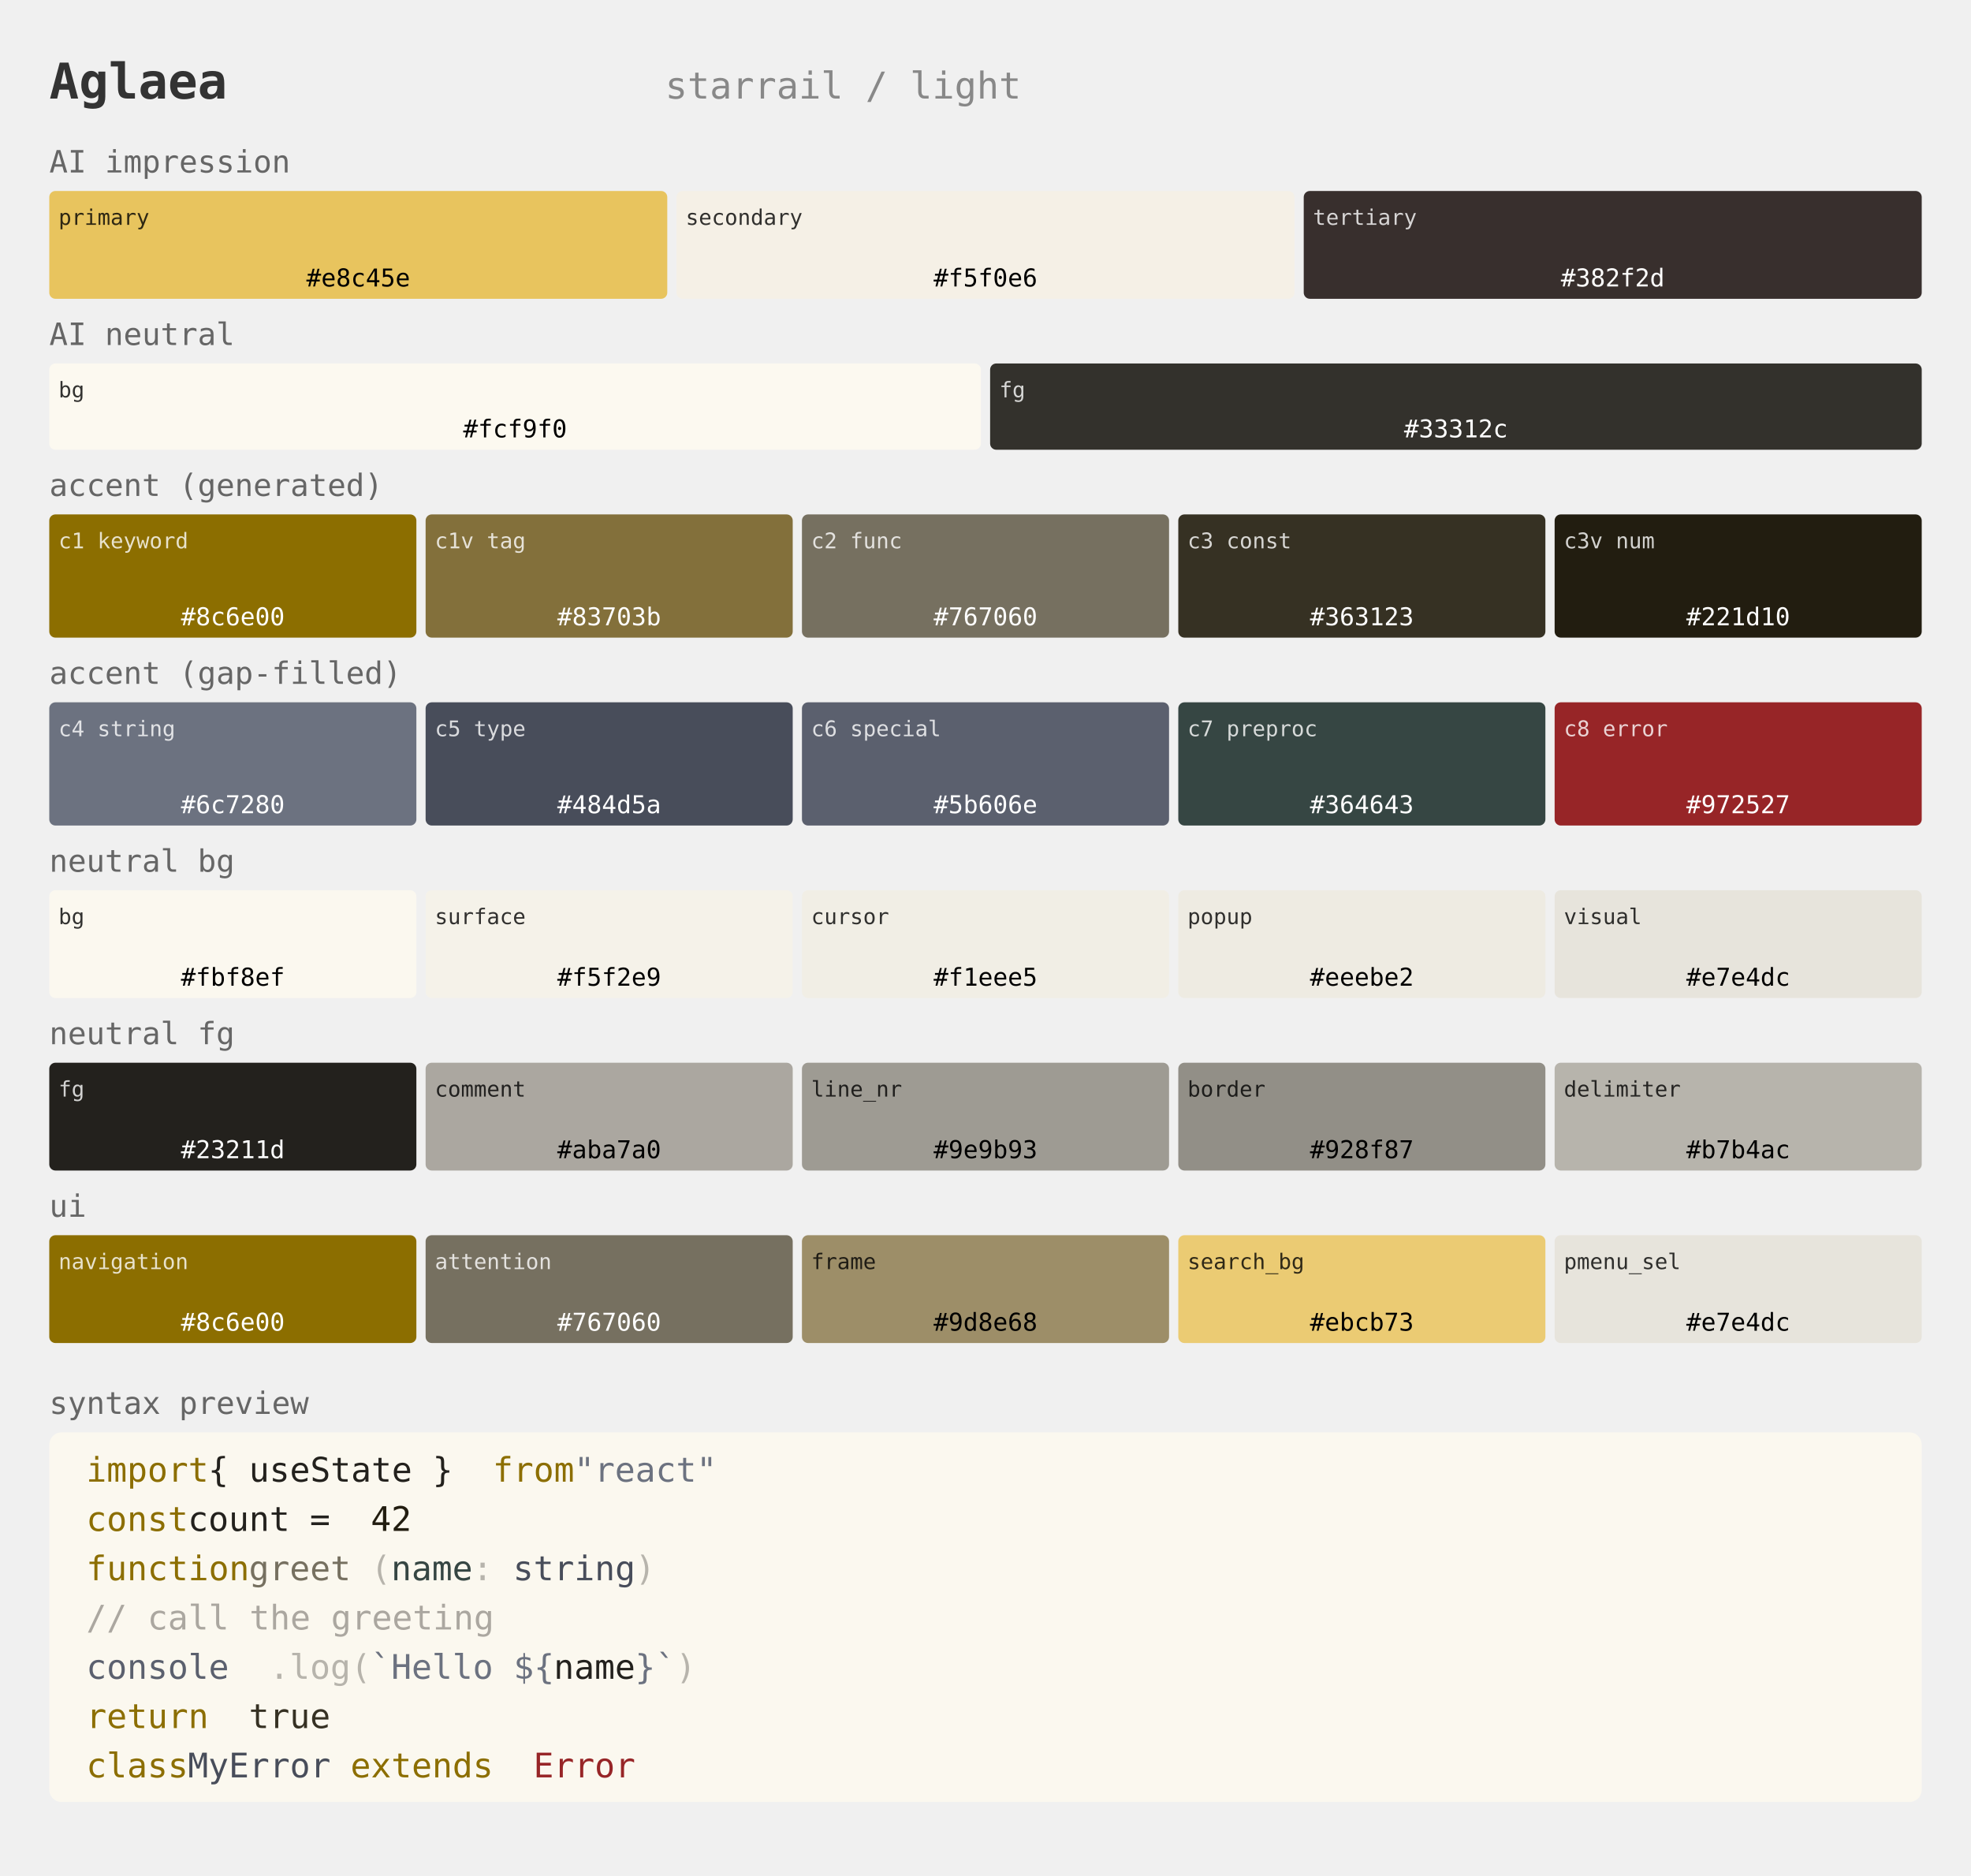
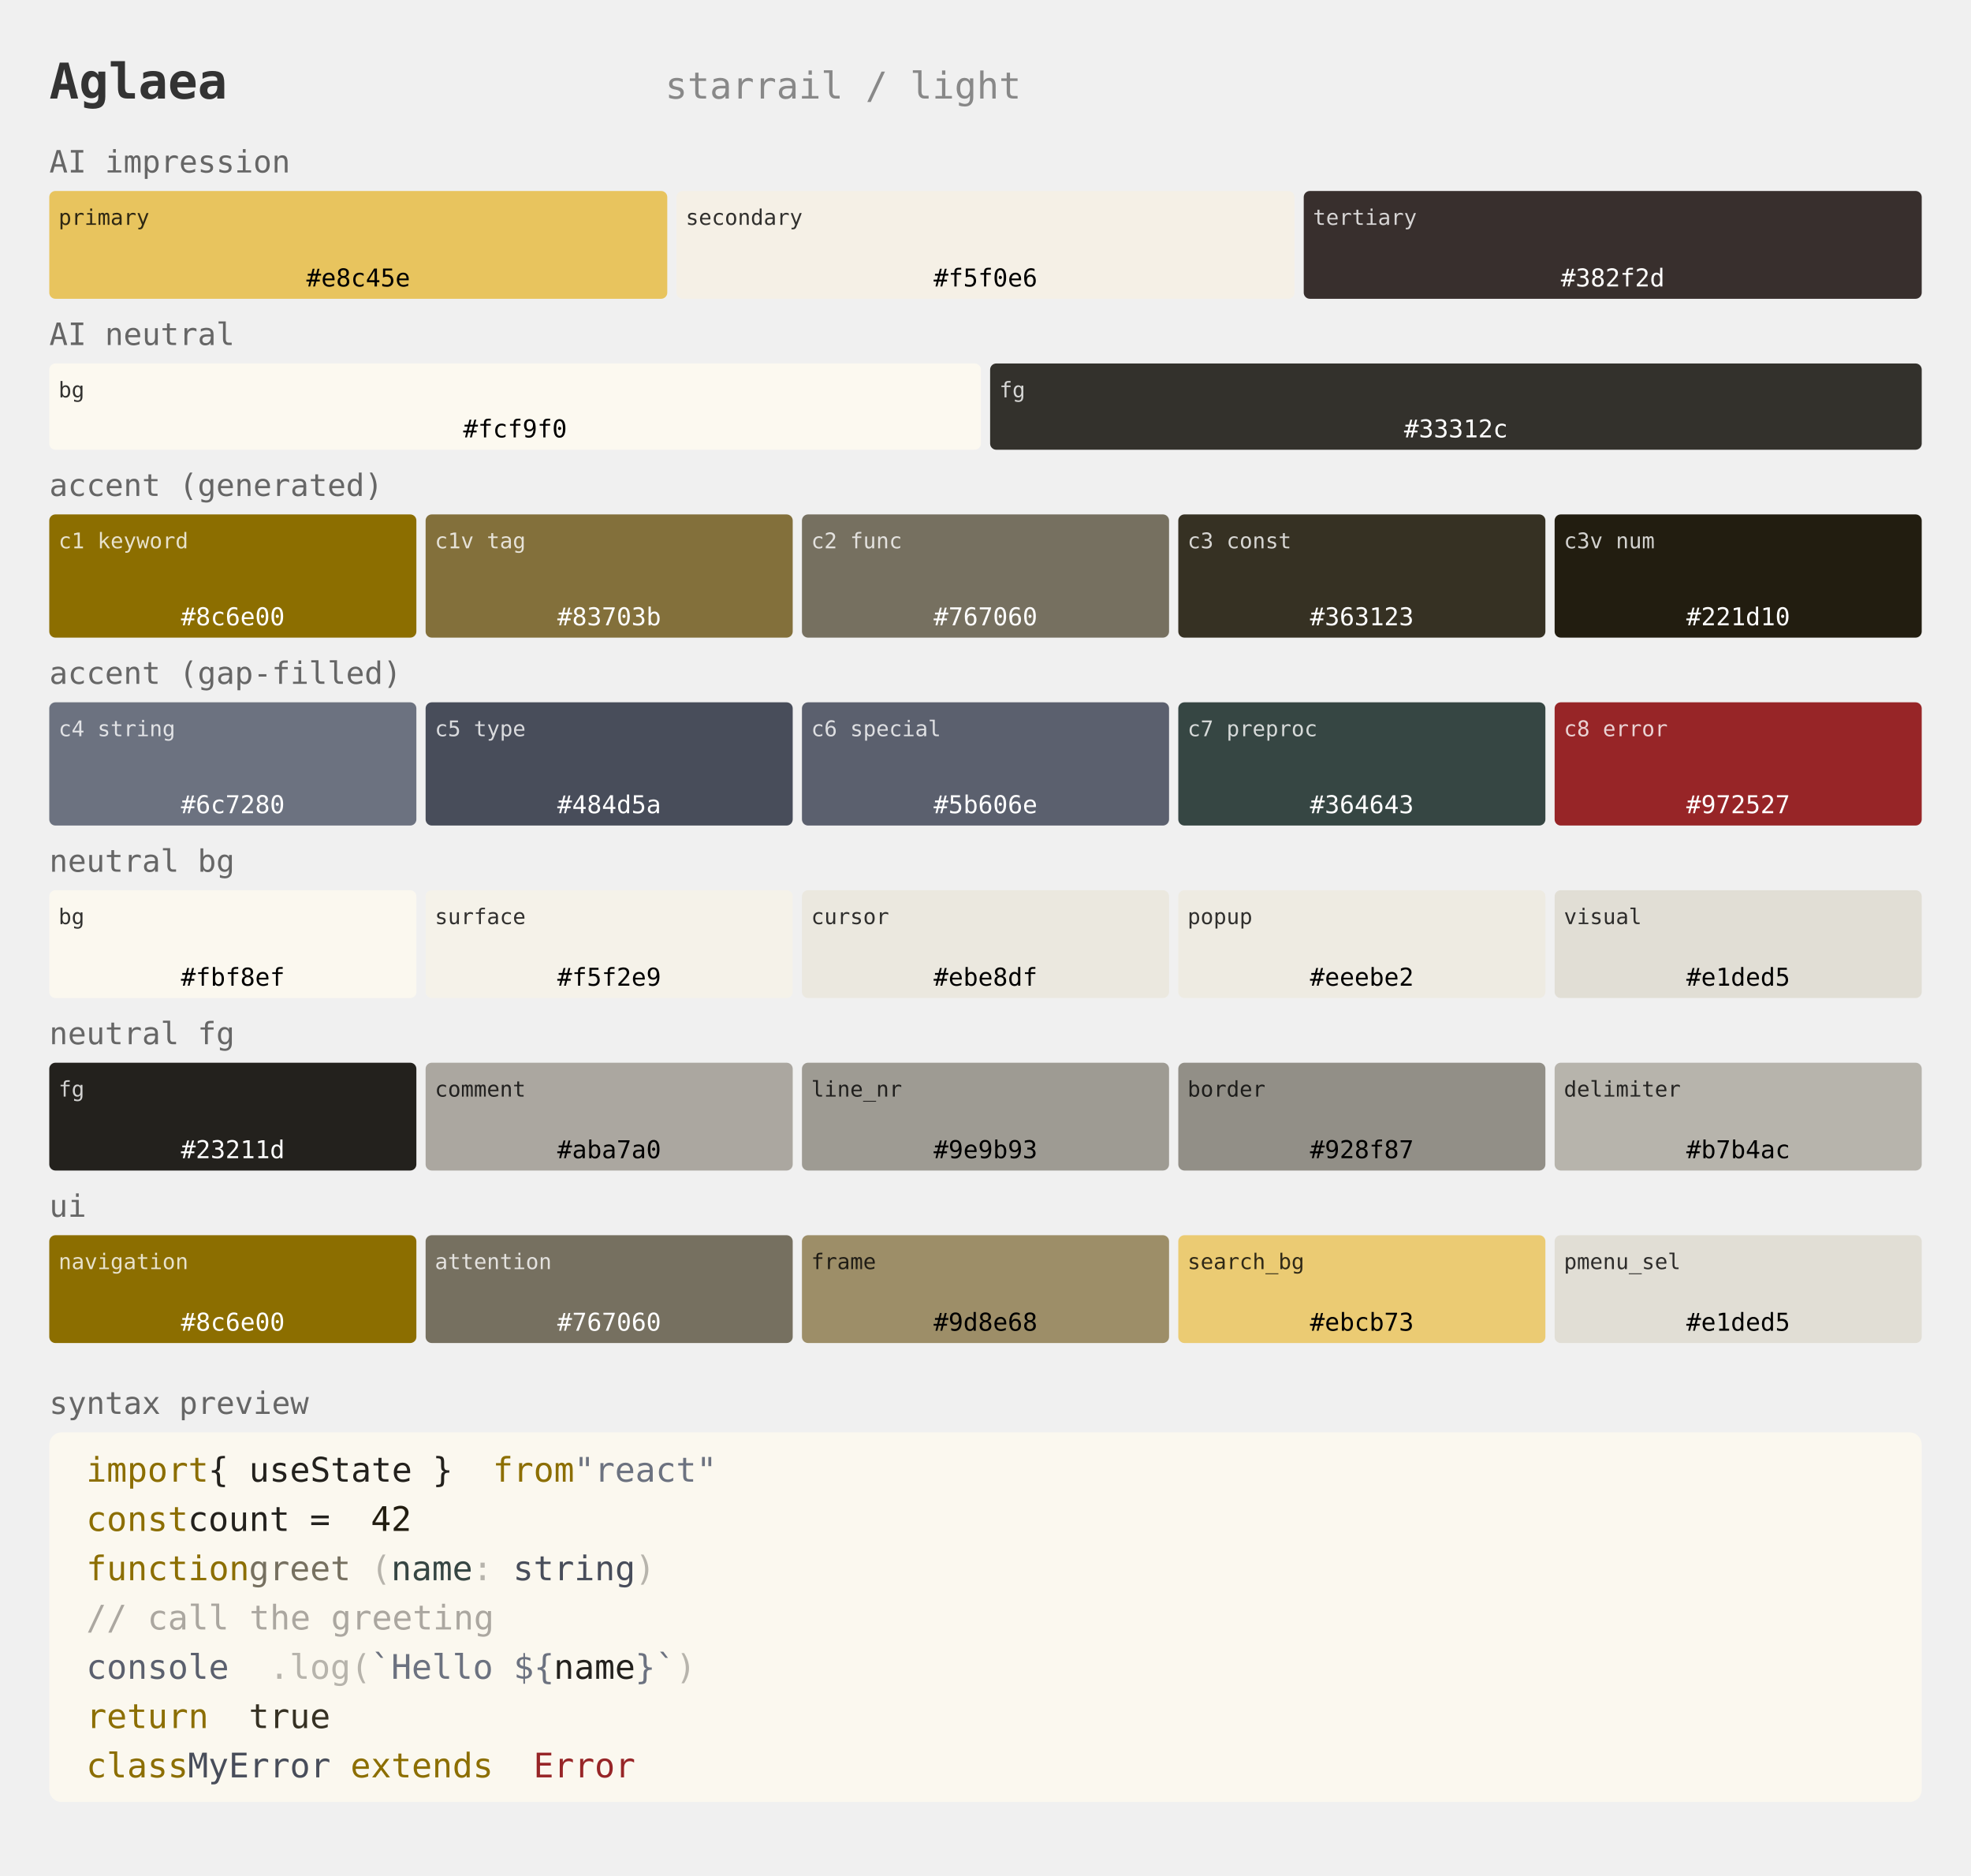
<svg xmlns="http://www.w3.org/2000/svg" width="640" height="609" style="background:#f5f5f5; font-family:ui-monospace,monospace;">
  <text x="16" y="32" fill="#333" font-size="16" font-weight="bold">Aglaea</text>
  <text x="216" y="32" fill="#888" font-size="12">starrail / light</text>
  <text x="16" y="56" fill="#666" font-size="10">AI impression</text>
  <rect x="16" y="62" width="200.667" height="35" fill="#e8c45e" rx="2" />
  <text x="19" y="73" fill="#000000" font-size="7" opacity="0.8">primary</text>
  <text x="116.333" y="93" fill="#000000" font-size="8" text-anchor="middle">#e8c45e</text>
  <rect x="219.667" y="62" width="200.667" height="35" fill="#f5f0e6" rx="2" />
  <text x="222.667" y="73" fill="#000000" font-size="7" opacity="0.8">secondary</text>
  <text x="320" y="93" fill="#000000" font-size="8" text-anchor="middle">#f5f0e6</text>
  <rect x="423.333" y="62" width="200.667" height="35" fill="#382f2d" rx="2" />
  <text x="426.333" y="73" fill="#ffffff" font-size="7" opacity="0.8">tertiary</text>
  <text x="523.667" y="93" fill="#ffffff" font-size="8" text-anchor="middle">#382f2d</text>
  <text x="16" y="112" fill="#666" font-size="10">AI neutral</text>
  <rect x="16" y="118" width="302.5" height="28" fill="#fcf9f0" rx="2" />
  <text x="19" y="129" fill="#000000" font-size="7" opacity="0.8">bg</text>
  <text x="167.25" y="142" fill="#000000" font-size="8" text-anchor="middle">#fcf9f0</text>
  <rect x="321.5" y="118" width="302.5" height="28" fill="#33312c" rx="2" />
  <text x="324.5" y="129" fill="#ffffff" font-size="7" opacity="0.8">fg</text>
  <text x="472.75" y="142" fill="#ffffff" font-size="8" text-anchor="middle">#33312c</text>
  <text x="16" y="161" fill="#666" font-size="10">accent (generated)</text>
  <rect x="16" y="167" width="119.2" height="40" fill="#8c6e00" rx="2" />
  <text x="19" y="178" fill="#ffffff" font-size="7" opacity="0.8">c1 keyword</text>
  <text x="75.6" y="203" fill="#ffffff" font-size="8" text-anchor="middle">#8c6e00</text>
  <rect x="138.2" y="167" width="119.2" height="40" fill="#83703b" rx="2" />
  <text x="141.2" y="178" fill="#ffffff" font-size="7" opacity="0.8">c1v tag</text>
  <text x="197.8" y="203" fill="#ffffff" font-size="8" text-anchor="middle">#83703b</text>
  <rect x="260.4" y="167" width="119.2" height="40" fill="#767060" rx="2" />
  <text x="263.4" y="178" fill="#ffffff" font-size="7" opacity="0.8">c2 func</text>
  <text x="320" y="203" fill="#ffffff" font-size="8" text-anchor="middle">#767060</text>
  <rect x="382.6" y="167" width="119.2" height="40" fill="#363123" rx="2" />
  <text x="385.6" y="178" fill="#ffffff" font-size="7" opacity="0.8">c3 const</text>
  <text x="442.2" y="203" fill="#ffffff" font-size="8" text-anchor="middle">#363123</text>
  <rect x="504.8" y="167" width="119.2" height="40" fill="#221d10" rx="2" />
  <text x="507.8" y="178" fill="#ffffff" font-size="7" opacity="0.8">c3v num</text>
  <text x="564.4" y="203" fill="#ffffff" font-size="8" text-anchor="middle">#221d10</text>
  <text x="16" y="222" fill="#666" font-size="10">accent (gap-filled)</text>
  <rect x="16" y="228" width="119.2" height="40" fill="#6c7280" rx="2" />
  <text x="19" y="239" fill="#ffffff" font-size="7" opacity="0.8">c4 string</text>
  <text x="75.6" y="264" fill="#ffffff" font-size="8" text-anchor="middle">#6c7280</text>
  <rect x="138.2" y="228" width="119.2" height="40" fill="#484d5a" rx="2" />
  <text x="141.2" y="239" fill="#ffffff" font-size="7" opacity="0.8">c5 type</text>
  <text x="197.8" y="264" fill="#ffffff" font-size="8" text-anchor="middle">#484d5a</text>
  <rect x="260.4" y="228" width="119.2" height="40" fill="#5b606e" rx="2" />
  <text x="263.4" y="239" fill="#ffffff" font-size="7" opacity="0.8">c6 special</text>
  <text x="320" y="264" fill="#ffffff" font-size="8" text-anchor="middle">#5b606e</text>
  <rect x="382.6" y="228" width="119.2" height="40" fill="#364643" rx="2" />
  <text x="385.6" y="239" fill="#ffffff" font-size="7" opacity="0.8">c7 preproc</text>
  <text x="442.2" y="264" fill="#ffffff" font-size="8" text-anchor="middle">#364643</text>
  <rect x="504.8" y="228" width="119.2" height="40" fill="#972527" rx="2" />
  <text x="507.8" y="239" fill="#ffffff" font-size="7" opacity="0.8">c8 error</text>
  <text x="564.4" y="264" fill="#ffffff" font-size="8" text-anchor="middle">#972527</text>
  <text x="16" y="283" fill="#666" font-size="10">neutral bg</text>
  <rect x="16" y="289" width="119.2" height="35" fill="#fbf8ef" rx="2" />
  <text x="19" y="300" fill="#000000" font-size="7" opacity="0.8">bg</text>
  <text x="75.6" y="320" fill="#000000" font-size="8" text-anchor="middle">#fbf8ef</text>
  <rect x="138.2" y="289" width="119.2" height="35" fill="#f5f2e9" rx="2" />
  <text x="141.2" y="300" fill="#000000" font-size="7" opacity="0.8">surface</text>
  <text x="197.8" y="320" fill="#000000" font-size="8" text-anchor="middle">#f5f2e9</text>
-   <rect x="260.4" y="289" width="119.2" height="35" fill="#f1eee5" rx="2" />
+   <rect x="260.4" y="289" width="119.2" height="35" fill="#ebe8df" rx="2" />
  <text x="263.4" y="300" fill="#000000" font-size="7" opacity="0.8">cursor</text>
-   <text x="320" y="320" fill="#000000" font-size="8" text-anchor="middle">#f1eee5</text>
+   <text x="320" y="320" fill="#000000" font-size="8" text-anchor="middle">#ebe8df</text>
  <rect x="382.6" y="289" width="119.2" height="35" fill="#eeebe2" rx="2" />
  <text x="385.6" y="300" fill="#000000" font-size="7" opacity="0.8">popup</text>
  <text x="442.2" y="320" fill="#000000" font-size="8" text-anchor="middle">#eeebe2</text>
-   <rect x="504.8" y="289" width="119.2" height="35" fill="#e7e4dc" rx="2" />
+   <rect x="504.8" y="289" width="119.2" height="35" fill="#e1ded5" rx="2" />
  <text x="507.8" y="300" fill="#000000" font-size="7" opacity="0.8">visual</text>
-   <text x="564.4" y="320" fill="#000000" font-size="8" text-anchor="middle">#e7e4dc</text>
+   <text x="564.4" y="320" fill="#000000" font-size="8" text-anchor="middle">#e1ded5</text>
  <text x="16" y="339" fill="#666" font-size="10">neutral fg</text>
  <rect x="16" y="345" width="119.2" height="35" fill="#23211d" rx="2" />
  <text x="19" y="356" fill="#ffffff" font-size="7" opacity="0.8">fg</text>
  <text x="75.6" y="376" fill="#ffffff" font-size="8" text-anchor="middle">#23211d</text>
  <rect x="138.2" y="345" width="119.2" height="35" fill="#aba7a0" rx="2" />
  <text x="141.2" y="356" fill="#000000" font-size="7" opacity="0.8">comment</text>
  <text x="197.8" y="376" fill="#000000" font-size="8" text-anchor="middle">#aba7a0</text>
  <rect x="260.4" y="345" width="119.2" height="35" fill="#9e9b93" rx="2" />
  <text x="263.4" y="356" fill="#000000" font-size="7" opacity="0.8">line_nr</text>
  <text x="320" y="376" fill="#000000" font-size="8" text-anchor="middle">#9e9b93</text>
  <rect x="382.6" y="345" width="119.2" height="35" fill="#928f87" rx="2" />
  <text x="385.6" y="356" fill="#000000" font-size="7" opacity="0.8">border</text>
  <text x="442.2" y="376" fill="#000000" font-size="8" text-anchor="middle">#928f87</text>
  <rect x="504.8" y="345" width="119.2" height="35" fill="#b7b4ac" rx="2" />
  <text x="507.8" y="356" fill="#000000" font-size="7" opacity="0.8">delimiter</text>
  <text x="564.4" y="376" fill="#000000" font-size="8" text-anchor="middle">#b7b4ac</text>
  <text x="16" y="395" fill="#666" font-size="10">ui</text>
  <rect x="16" y="401" width="119.2" height="35" fill="#8c6e00" rx="2" />
  <text x="19" y="412" fill="#ffffff" font-size="7" opacity="0.8">navigation</text>
  <text x="75.6" y="432" fill="#ffffff" font-size="8" text-anchor="middle">#8c6e00</text>
  <rect x="138.2" y="401" width="119.2" height="35" fill="#767060" rx="2" />
  <text x="141.2" y="412" fill="#ffffff" font-size="7" opacity="0.8">attention</text>
  <text x="197.8" y="432" fill="#ffffff" font-size="8" text-anchor="middle">#767060</text>
  <rect x="260.4" y="401" width="119.2" height="35" fill="#9d8e68" rx="2" />
  <text x="263.4" y="412" fill="#000000" font-size="7" opacity="0.8">frame</text>
  <text x="320" y="432" fill="#000000" font-size="8" text-anchor="middle">#9d8e68</text>
  <rect x="382.6" y="401" width="119.2" height="35" fill="#ebcb73" rx="2" />
  <text x="385.6" y="412" fill="#000000" font-size="7" opacity="0.8">search_bg</text>
  <text x="442.2" y="432" fill="#000000" font-size="8" text-anchor="middle">#ebcb73</text>
-   <rect x="504.8" y="401" width="119.2" height="35" fill="#e7e4dc" rx="2" />
+   <rect x="504.8" y="401" width="119.2" height="35" fill="#e1ded5" rx="2" />
  <text x="507.8" y="412" fill="#000000" font-size="7" opacity="0.8">pmenu_sel</text>
-   <text x="564.4" y="432" fill="#000000" font-size="8" text-anchor="middle">#e7e4dc</text>
+   <text x="564.4" y="432" fill="#000000" font-size="8" text-anchor="middle">#e1ded5</text>
  <text x="16" y="459" fill="#666" font-size="10">syntax preview</text>
  <rect x="16" y="465" width="608" height="120" fill="#fbf8ef" rx="4" />
  <text x="28" y="481" fill="#8c6e00" font-size="11" font-family="monospace">import</text>
  <text x="67.6" y="481" fill="#23211d" font-size="11" font-family="monospace"> { useState } </text>
  <text x="160" y="481" fill="#8c6e00" font-size="11" font-family="monospace">from</text>
  <text x="186.4" y="481" fill="#6c7280" font-size="11" font-family="monospace"> "react"</text>
  <text x="28" y="497" fill="#8c6e00" font-size="11" font-family="monospace">const</text>
  <text x="61" y="497" fill="#23211d" font-size="11" font-family="monospace"> count</text>
  <text x="100.6" y="497" fill="#23211d" font-size="11" font-family="monospace"> = </text>
  <text x="120.4" y="497" fill="#221d10" font-size="11" font-family="monospace">42</text>
  <text x="28" y="513" fill="#8c6e00" font-size="11" font-family="monospace">function</text>
  <text x="80.8" y="513" fill="#767060" font-size="11" font-family="monospace"> greet</text>
  <text x="120.4" y="513" fill="#b7b4ac" font-size="11" font-family="monospace">(</text>
  <text x="127" y="513" fill="#364643" font-size="11" font-family="monospace">name</text>
  <text x="153.4" y="513" fill="#b7b4ac" font-size="11" font-family="monospace">: </text>
  <text x="166.6" y="513" fill="#484d5a" font-size="11" font-family="monospace">string</text>
  <text x="206.2" y="513" fill="#b7b4ac" font-size="11" font-family="monospace">)</text>
  <text x="28" y="529" fill="#aba7a0" font-size="11" font-family="monospace">  // call the greeting</text>
  <text x="28" y="545" fill="#5b606e" font-size="11" font-family="monospace">  console</text>
  <text x="87.4" y="545" fill="#b7b4ac" font-size="11" font-family="monospace">.log(</text>
  <text x="120.4" y="545" fill="#6c7280" font-size="11" font-family="monospace">`Hello ${</text>
  <text x="179.8" y="545" fill="#23211d" font-size="11" font-family="monospace">name</text>
  <text x="206.2" y="545" fill="#6c7280" font-size="11" font-family="monospace">}`</text>
  <text x="219.4" y="545" fill="#b7b4ac" font-size="11" font-family="monospace">)</text>
  <text x="28" y="561" fill="#8c6e00" font-size="11" font-family="monospace">  return</text>
  <text x="80.8" y="561" fill="#363123" font-size="11" font-family="monospace"> true</text>
  <text x="28" y="577" fill="#8c6e00" font-size="11" font-family="monospace">class</text>
  <text x="61" y="577" fill="#484d5a" font-size="11" font-family="monospace"> MyError</text>
  <text x="113.8" y="577" fill="#8c6e00" font-size="11" font-family="monospace"> extends </text>
  <text x="173.2" y="577" fill="#972527" font-size="11" font-family="monospace">Error</text>
</svg>
